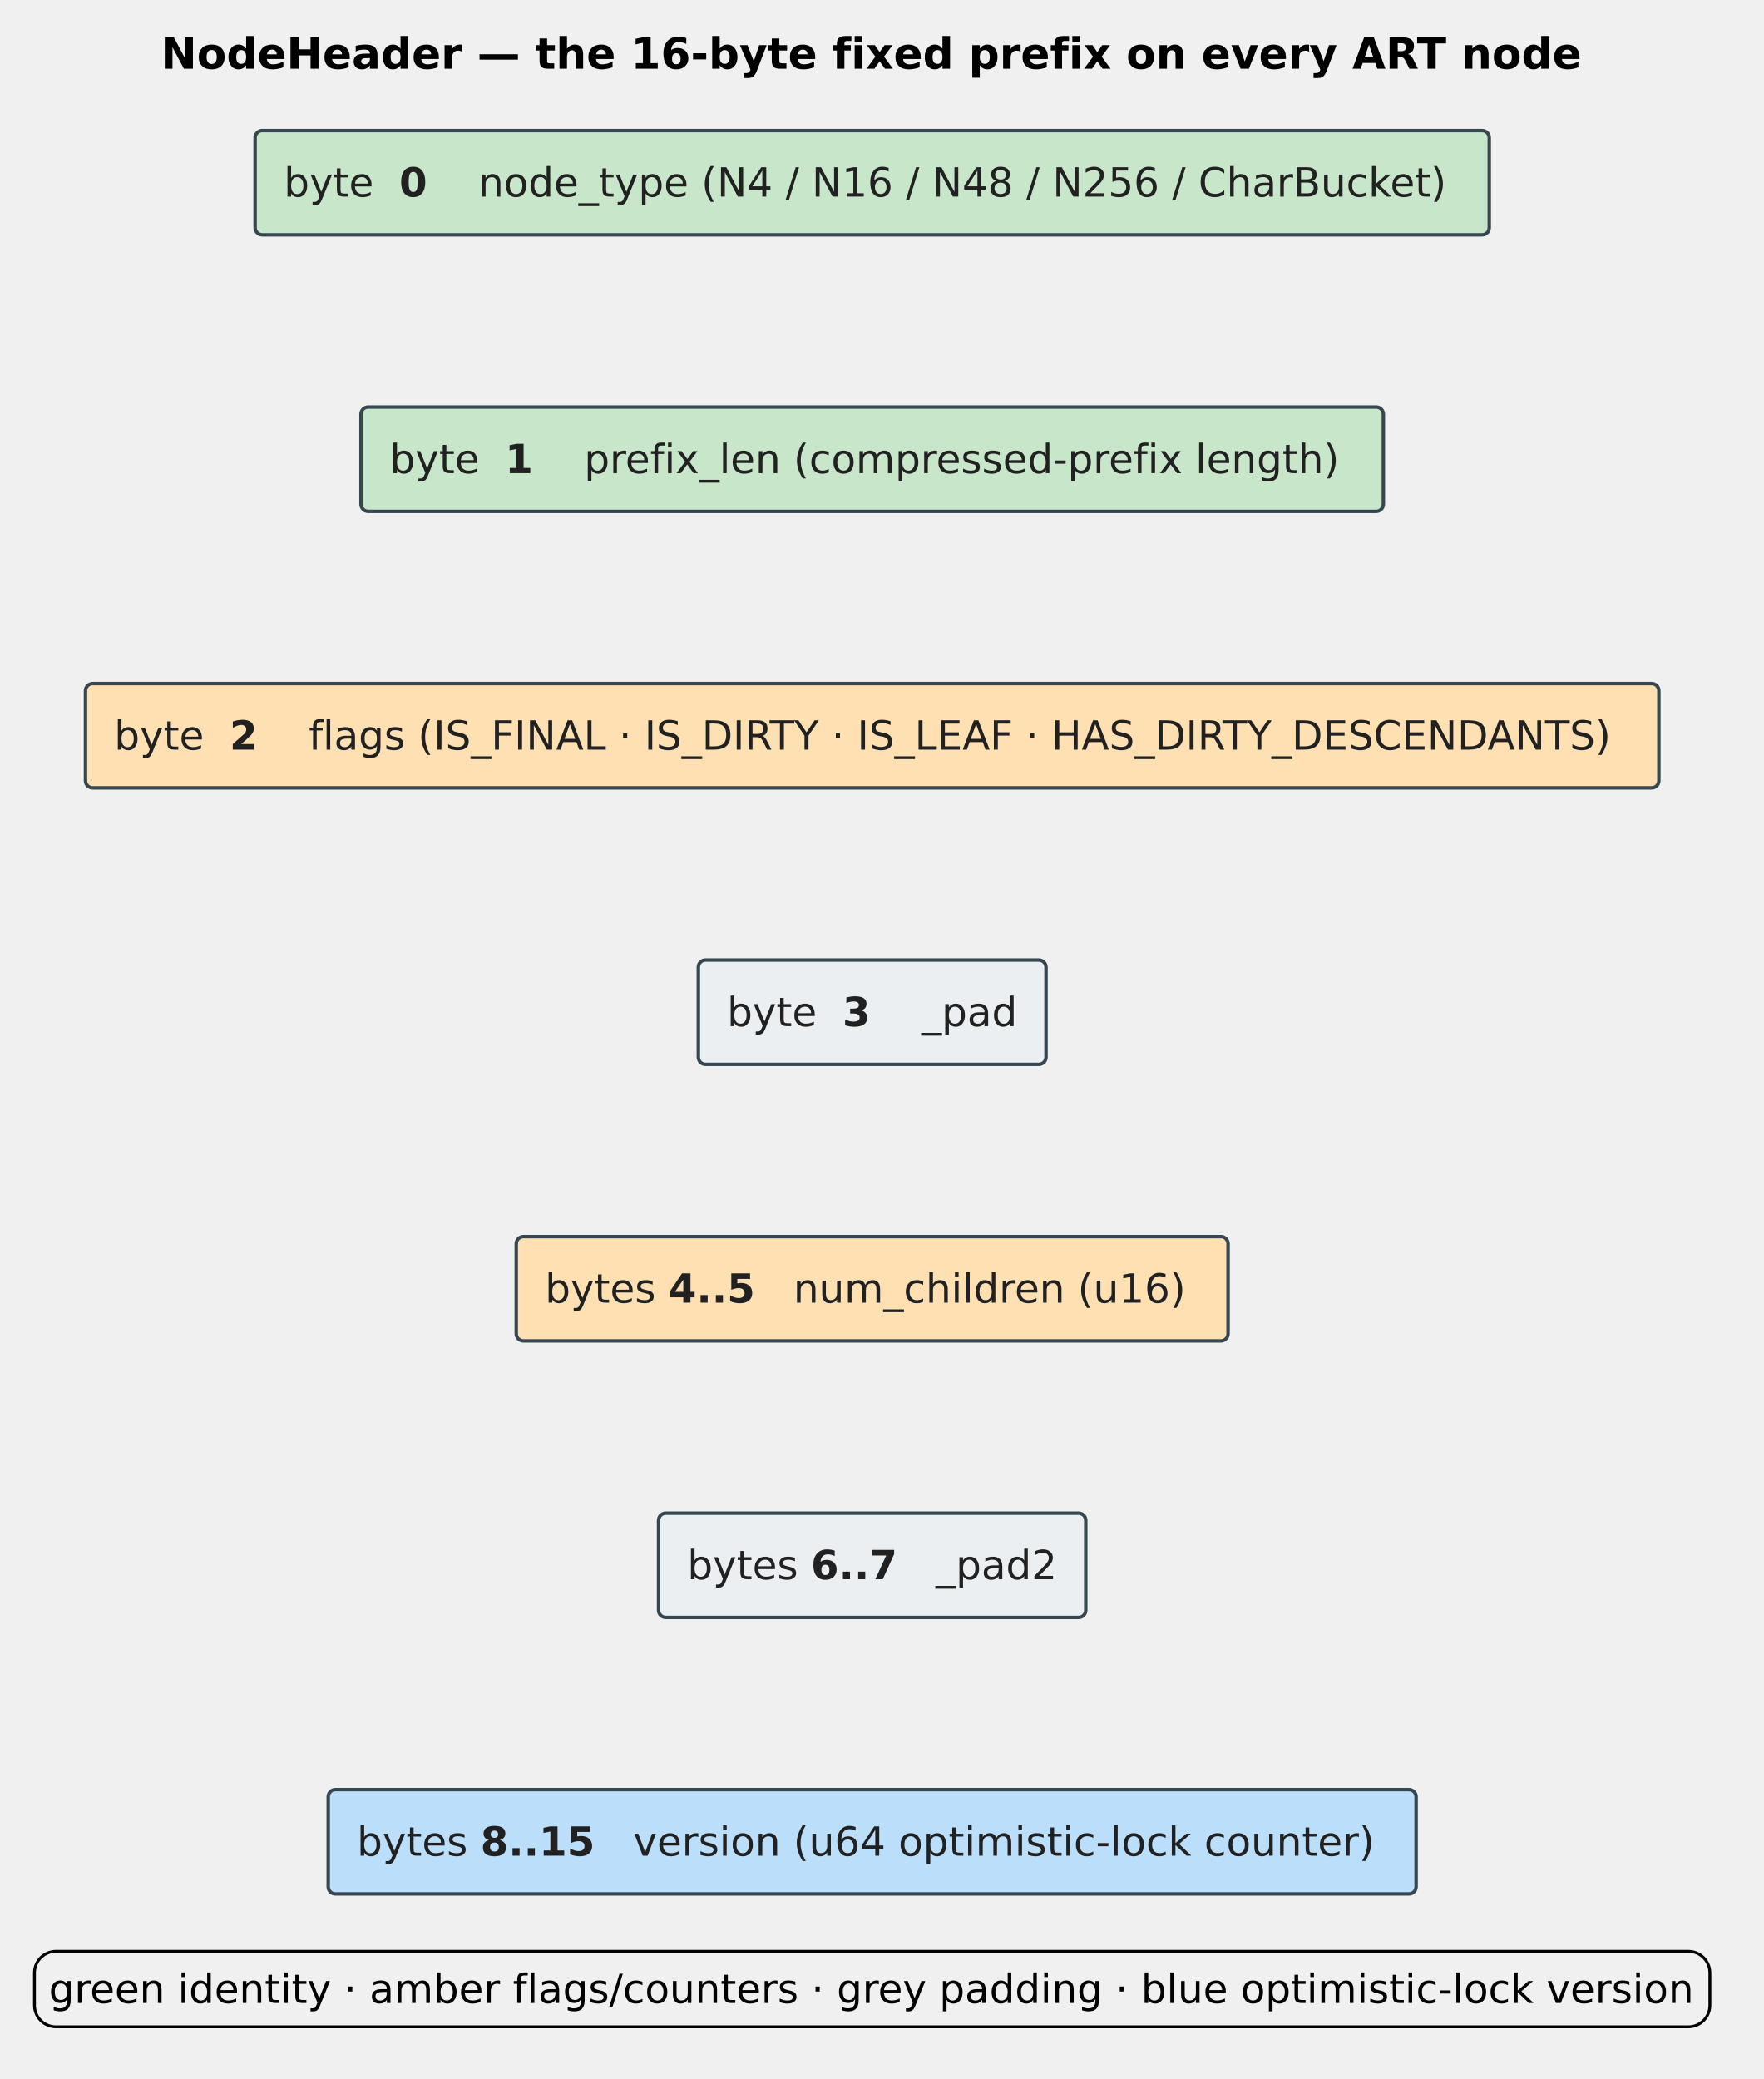
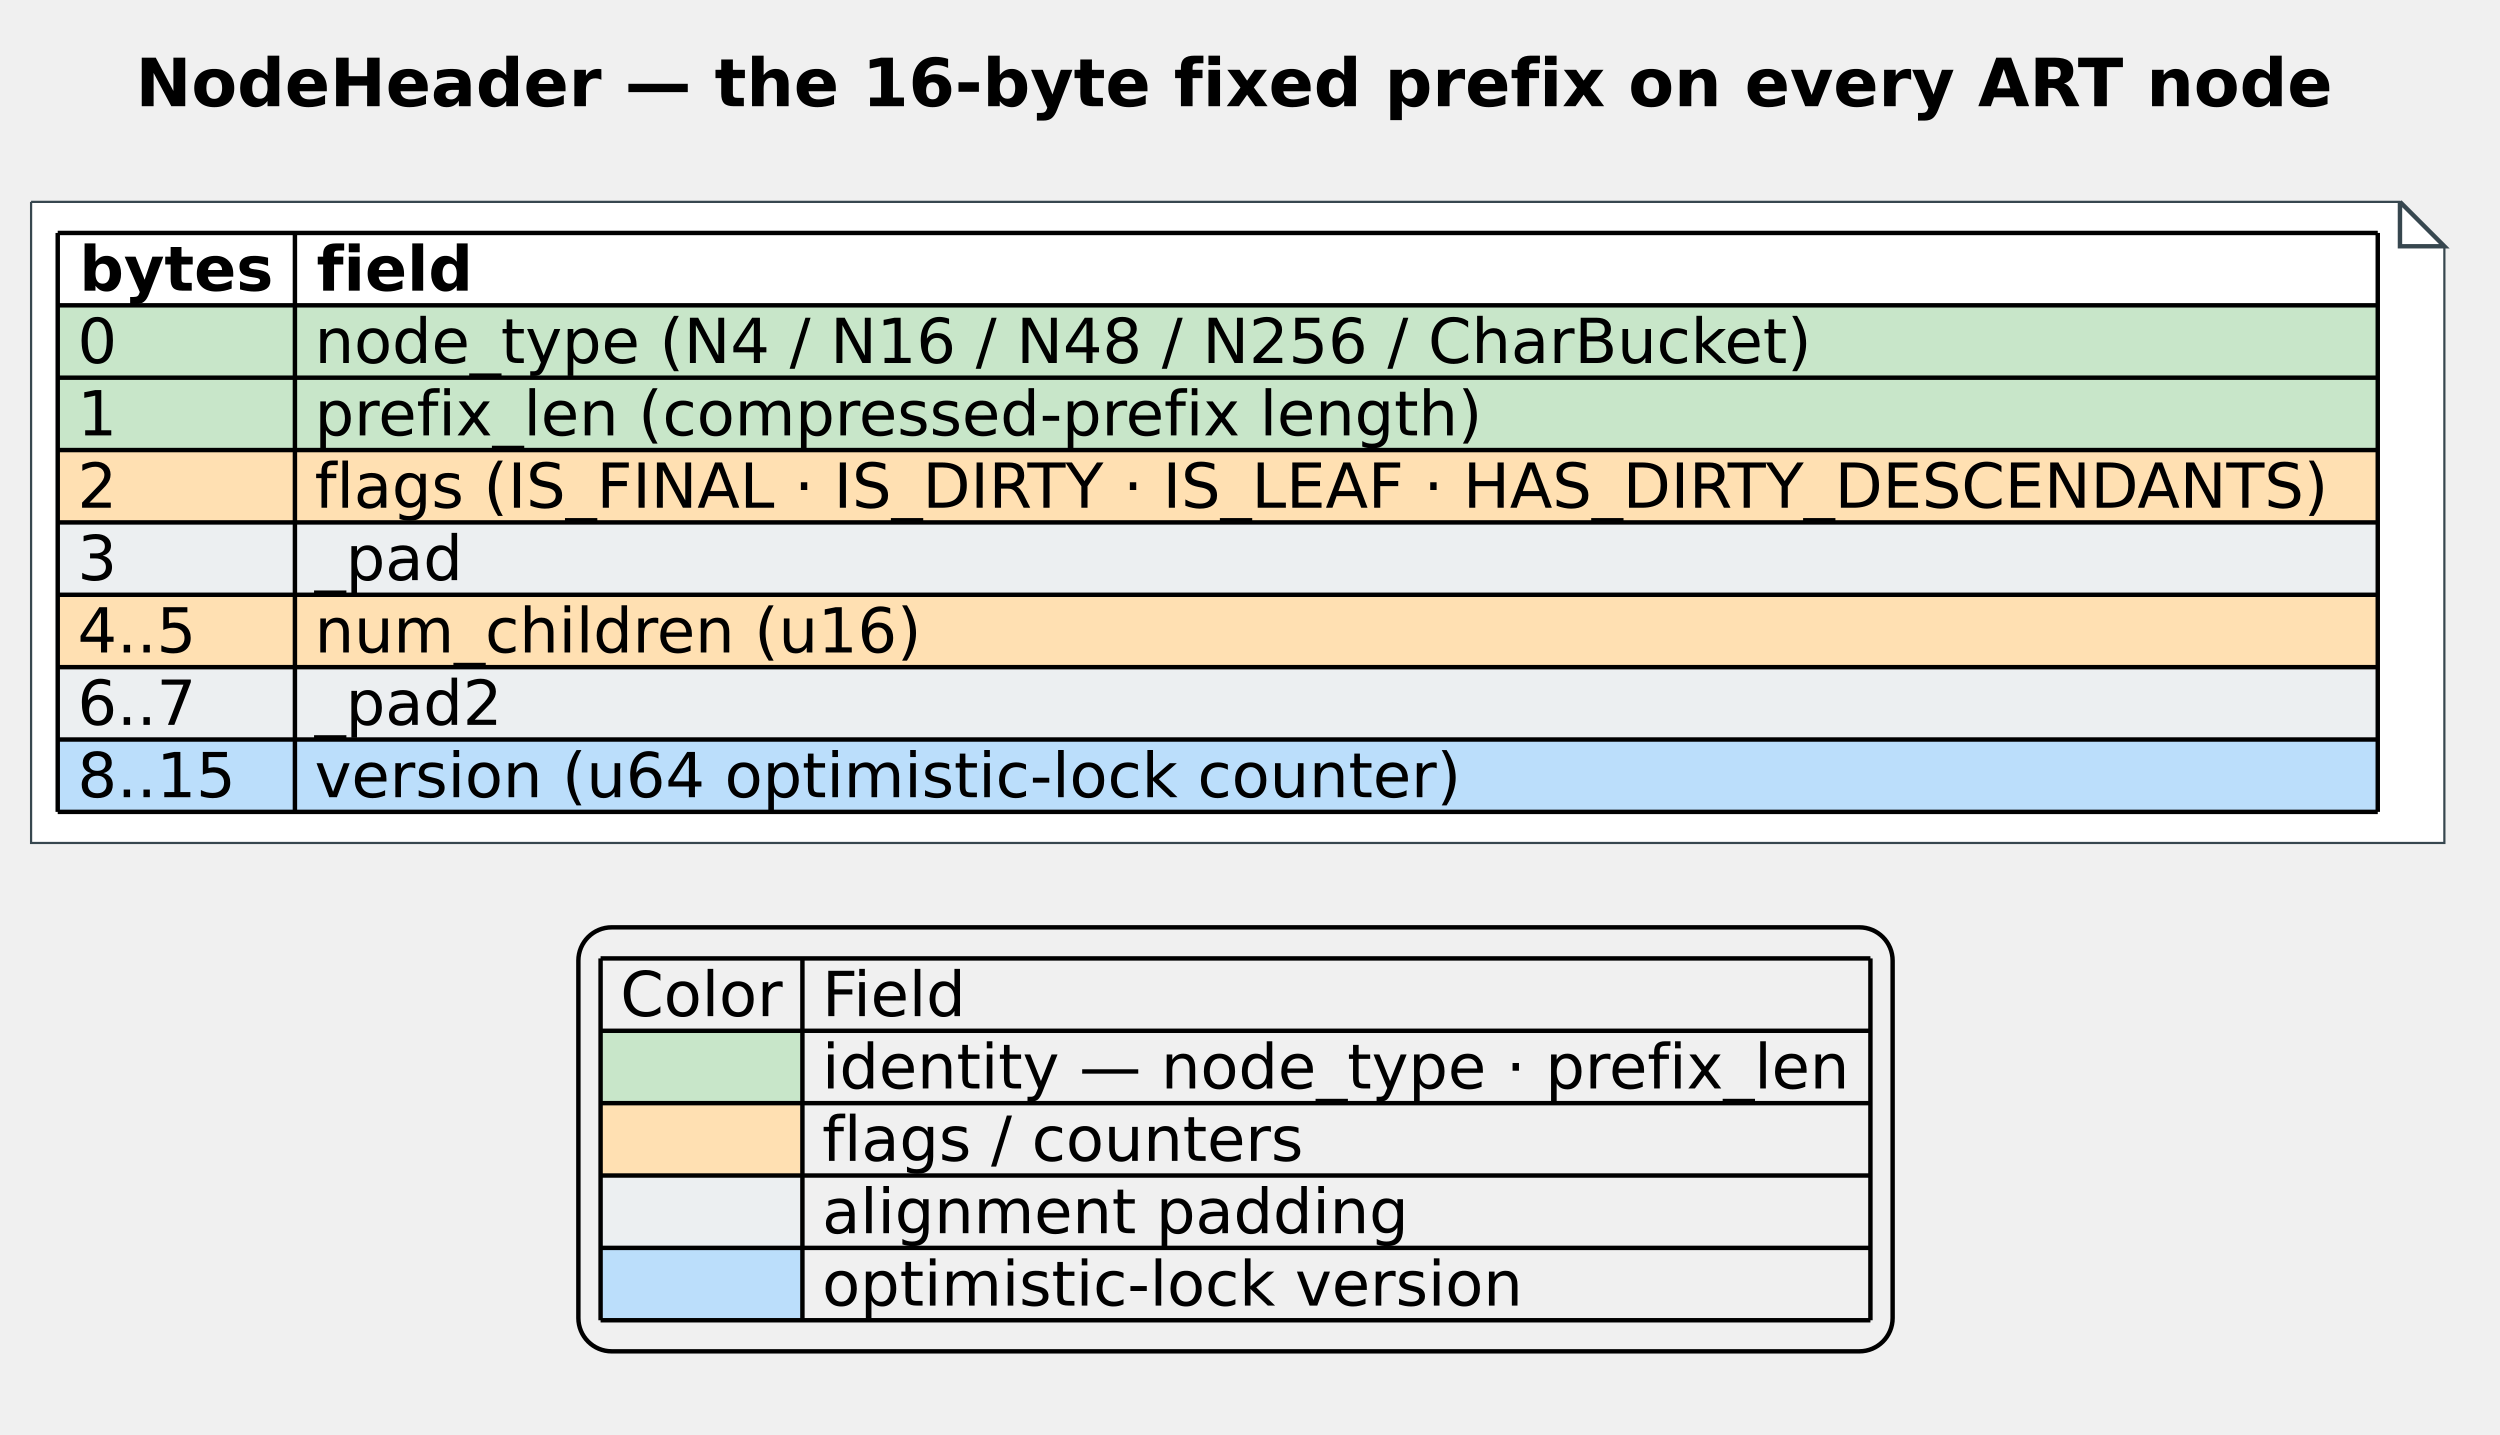
- <svg xmlns="http://www.w3.org/2000/svg" contentStyleType="text/css" data-diagram-type="DESCRIPTION" height="724px" preserveAspectRatio="none" style="width:614px;height:724px;background:#FFFFFF;" version="1.1" viewBox="0 0 614 724" width="614px" zoomAndPan="magnify">
+ <svg xmlns="http://www.w3.org/2000/svg" contentStyleType="text/css" data-diagram-type="CLASS" height="323px" preserveAspectRatio="none" style="width:563px;height:323px;background:#FFFFFF;" version="1.1" viewBox="0 0 563 323" width="563px" zoomAndPan="magnify">
  <defs />
  <g>
-     <g class="title" data-source-line="18">
-       <text fill="#000000" font-family="'DejaVu Sans'" font-size="15" font-weight="700" lengthAdjust="spacing" textLength="495.381" x="56.009" y="23.923">NodeHeader — the 16-byte fixed prefix on every ART node</text>
+     <g class="title" data-source-line="20">
+       <text fill="#000000" font-family="'DejaVu Sans'" font-size="15" font-weight="700" lengthAdjust="spacing" textLength="495.381" x="30.545" y="23.923">NodeHeader — the 16-byte fixed prefix on every ART node</text>
    </g>
-     <g class="entity" data-qualified-name="R0" data-source-line="20" id="ent0001">
-       <rect fill="#C8E6C9" height="36.297" rx="2.5" ry="2.5" style="stroke:#37474F;stroke-width:1.2;" width="429.739" x="88.834" y="45.461" />
-       <text fill="#212121" font-family="'DejaVu Sans'" font-size="14" lengthAdjust="spacing" textLength="31.274" x="98.834" y="68.456">byte</text>
-       <text fill="#212121" font-family="'DejaVu Sans'" font-size="14" font-weight="700" lengthAdjust="spacing" textLength="9.741" x="139.008" y="68.456">0</text>
-       <text fill="#212121" font-family="'DejaVu Sans'" font-size="14" lengthAdjust="spacing" textLength="342.022" x="166.55" y="68.456">node_type  (N4 / N16 / N48 / N256 / CharBucket)</text>
+     <g class="entity" data-qualified-name="NH" data-source-line="23" id="ent0001">
+       <path d="M7,45.461 L7,189.836 L550.471,189.836 L550.471,55.461 L540.471,45.461 L7,45.461" fill="#FFFFFF" style="stroke:#37474F;stroke-width:0.5;" />
+       <path d="M540.471,45.461 L540.471,55.461 L550.471,55.461 L540.471,45.461" fill="#FFFFFF" style="stroke:#37474F;stroke-width:1;" />
+       <text fill="#000000" font-family="'DejaVu Sans'" font-size="14" font-weight="700" lengthAdjust="spacing" textLength="43.668" x="17.874" y="65.456">bytes</text>
+       <text fill="#000000" font-family="'DejaVu Sans'" font-size="14" font-weight="700" lengthAdjust="spacing" textLength="35.205" x="71.29" y="65.456">field</text>
+       <rect fill="#C8E6C9" height="16.297" style="stroke:none;stroke-width:1;" width="53.416" x="13" y="68.758" />
+       <text fill="#000000" font-family="'DejaVu Sans'" font-size="14" lengthAdjust="spacing" textLength="8.907" x="17.45" y="81.753">0</text>
+       <rect fill="#C8E6C9" height="16.297" style="stroke:none;stroke-width:1;" width="469.055" x="66.416" y="68.758" />
+       <text fill="#000000" font-family="'DejaVu Sans'" font-size="14" lengthAdjust="spacing" textLength="342.022" x="70.866" y="81.753">node_type  (N4 / N16 / N48 / N256 / CharBucket)</text>
+       <rect fill="#C8E6C9" height="16.297" style="stroke:none;stroke-width:1;" width="53.416" x="13" y="85.055" />
+       <text fill="#000000" font-family="'DejaVu Sans'" font-size="14" lengthAdjust="spacing" textLength="8.907" x="17.45" y="98.05">1</text>
+       <rect fill="#C8E6C9" height="16.297" style="stroke:none;stroke-width:1;" width="469.055" x="66.416" y="85.055" />
+       <text fill="#000000" font-family="'DejaVu Sans'" font-size="14" lengthAdjust="spacing" textLength="268.29" x="70.866" y="98.05">prefix_len  (compressed-prefix length)</text>
+       <rect fill="#FFE0B2" height="16.297" style="stroke:none;stroke-width:1;" width="53.416" x="13" y="101.352" />
+       <text fill="#000000" font-family="'DejaVu Sans'" font-size="14" lengthAdjust="spacing" textLength="8.907" x="17.45" y="114.347">2</text>
+       <rect fill="#FFE0B2" height="16.297" style="stroke:none;stroke-width:1;" width="469.055" x="66.416" y="101.352" />
+       <text fill="#000000" font-family="'DejaVu Sans'" font-size="14" lengthAdjust="spacing" textLength="460.154" x="70.866" y="114.347">flags  (IS_FINAL · IS_DIRTY · IS_LEAF · HAS_DIRTY_DESCENDANTS)</text>
+       <rect fill="#ECEFF1" height="16.297" style="stroke:none;stroke-width:1;" width="53.416" x="13" y="117.648" />
+       <text fill="#000000" font-family="'DejaVu Sans'" font-size="14" lengthAdjust="spacing" textLength="8.907" x="17.45" y="130.644">3</text>
+       <rect fill="#ECEFF1" height="16.297" style="stroke:none;stroke-width:1;" width="469.055" x="66.416" y="117.648" />
+       <text fill="#000000" font-family="'DejaVu Sans'" font-size="14" lengthAdjust="spacing" textLength="33.352" x="70.866" y="130.644">_pad</text>
+       <rect fill="#FFE0B2" height="16.297" style="stroke:none;stroke-width:1;" width="53.416" x="13" y="133.945" />
+       <text fill="#000000" font-family="'DejaVu Sans'" font-size="14" lengthAdjust="spacing" textLength="26.715" x="17.45" y="146.94">4..5</text>
+       <rect fill="#FFE0B2" height="16.297" style="stroke:none;stroke-width:1;" width="469.055" x="66.416" y="133.945" />
+       <text fill="#000000" font-family="'DejaVu Sans'" font-size="14" lengthAdjust="spacing" textLength="141.374" x="70.866" y="146.94">num_children  (u16)</text>
+       <rect fill="#ECEFF1" height="16.297" style="stroke:none;stroke-width:1;" width="53.416" x="13" y="150.242" />
+       <text fill="#000000" font-family="'DejaVu Sans'" font-size="14" lengthAdjust="spacing" textLength="26.715" x="17.45" y="163.237">6..7</text>
+       <rect fill="#ECEFF1" height="16.297" style="stroke:none;stroke-width:1;" width="469.055" x="66.416" y="150.242" />
+       <text fill="#000000" font-family="'DejaVu Sans'" font-size="14" lengthAdjust="spacing" textLength="42.26" x="70.866" y="163.237">_pad2</text>
+       <rect fill="#BBDEFB" height="16.297" style="stroke:none;stroke-width:1;" width="53.416" x="13" y="166.539" />
+       <text fill="#000000" font-family="'DejaVu Sans'" font-size="14" lengthAdjust="spacing" textLength="35.622" x="17.45" y="179.534">8..15</text>
+       <rect fill="#BBDEFB" height="16.297" style="stroke:none;stroke-width:1;" width="469.055" x="66.416" y="166.539" />
+       <text fill="#000000" font-family="'DejaVu Sans'" font-size="14" lengthAdjust="spacing" textLength="262.596" x="70.866" y="179.534">version  (u64 optimistic-lock counter)</text>
+       <line style="stroke:#000000;stroke-width:1;" x1="13" x2="535.471" y1="52.461" y2="52.461" />
+       <line style="stroke:#000000;stroke-width:1;" x1="13" x2="535.471" y1="68.758" y2="68.758" />
+       <line style="stroke:#000000;stroke-width:1;" x1="13" x2="535.471" y1="85.055" y2="85.055" />
+       <line style="stroke:#000000;stroke-width:1;" x1="13" x2="535.471" y1="101.352" y2="101.352" />
+       <line style="stroke:#000000;stroke-width:1;" x1="13" x2="535.471" y1="117.648" y2="117.648" />
+       <line style="stroke:#000000;stroke-width:1;" x1="13" x2="535.471" y1="133.945" y2="133.945" />
+       <line style="stroke:#000000;stroke-width:1;" x1="13" x2="535.471" y1="150.242" y2="150.242" />
+       <line style="stroke:#000000;stroke-width:1;" x1="13" x2="535.471" y1="166.539" y2="166.539" />
+       <line style="stroke:#000000;stroke-width:1;" x1="13" x2="535.471" y1="182.836" y2="182.836" />
+       <line style="stroke:#000000;stroke-width:1;" x1="13" x2="13" y1="52.461" y2="182.836" />
+       <line style="stroke:#000000;stroke-width:1;" x1="66.416" x2="66.416" y1="52.461" y2="182.836" />
+       <line style="stroke:#000000;stroke-width:1;" x1="535.471" x2="535.471" y1="52.461" y2="182.836" />
    </g>
-     <g class="entity" data-qualified-name="R1" data-source-line="21" id="ent0002">
-       <rect fill="#C8E6C9" height="36.297" rx="2.5" ry="2.5" style="stroke:#37474F;stroke-width:1.2;" width="356.007" x="125.694" y="141.761" />
-       <text fill="#212121" font-family="'DejaVu Sans'" font-size="14" lengthAdjust="spacing" textLength="31.274" x="135.694" y="164.756">byte</text>
-       <text fill="#212121" font-family="'DejaVu Sans'" font-size="14" font-weight="700" lengthAdjust="spacing" textLength="9.741" x="175.869" y="164.756">1</text>
-       <text fill="#212121" font-family="'DejaVu Sans'" font-size="14" lengthAdjust="spacing" textLength="268.29" x="203.411" y="164.756">prefix_len  (compressed-prefix length)</text>
-     </g>
-     <g class="entity" data-qualified-name="R2" data-source-line="22" id="ent0003">
-       <rect fill="#FFE0B2" height="36.297" rx="2.5" ry="2.5" style="stroke:#37474F;stroke-width:1.2;" width="547.871" x="29.764" y="238.061" />
-       <text fill="#212121" font-family="'DejaVu Sans'" font-size="14" lengthAdjust="spacing" textLength="31.274" x="39.764" y="261.056">byte</text>
-       <text fill="#212121" font-family="'DejaVu Sans'" font-size="14" font-weight="700" lengthAdjust="spacing" textLength="9.741" x="79.939" y="261.056">2</text>
-       <text fill="#212121" font-family="'DejaVu Sans'" font-size="14" lengthAdjust="spacing" textLength="460.154" x="107.481" y="261.056">flags  (IS_FINAL · IS_DIRTY · IS_LEAF · HAS_DIRTY_DESCENDANTS)</text>
-     </g>
-     <g class="entity" data-qualified-name="R3" data-source-line="23" id="ent0004">
-       <rect fill="#ECEFF1" height="36.297" rx="2.5" ry="2.5" style="stroke:#37474F;stroke-width:1.2;" width="121.069" x="243.164" y="334.351" />
-       <text fill="#212121" font-family="'DejaVu Sans'" font-size="14" lengthAdjust="spacing" textLength="31.274" x="253.164" y="357.346">byte</text>
-       <text fill="#212121" font-family="'DejaVu Sans'" font-size="14" font-weight="700" lengthAdjust="spacing" textLength="9.741" x="293.339" y="357.346">3</text>
-       <text fill="#212121" font-family="'DejaVu Sans'" font-size="14" lengthAdjust="spacing" textLength="33.352" x="320.88" y="357.346">_pad</text>
-     </g>
-     <g class="entity" data-qualified-name="R4" data-source-line="24" id="ent0005">
-       <rect fill="#FFE0B2" height="36.297" rx="2.5" ry="2.5" style="stroke:#37474F;stroke-width:1.2;" width="247.862" x="179.764" y="430.651" />
-       <text fill="#212121" font-family="'DejaVu Sans'" font-size="14" lengthAdjust="spacing" textLength="38.568" x="189.764" y="453.646">bytes</text>
-       <text fill="#212121" font-family="'DejaVu Sans'" font-size="14" font-weight="700" lengthAdjust="spacing" textLength="30.119" x="232.782" y="453.646">4..5</text>
-       <text fill="#212121" font-family="'DejaVu Sans'" font-size="14" lengthAdjust="spacing" textLength="141.374" x="276.252" y="453.646">num_children  (u16)</text>
-     </g>
-     <g class="entity" data-qualified-name="R5" data-source-line="25" id="ent0006">
-       <rect fill="#ECEFF1" height="36.297" rx="2.5" ry="2.5" style="stroke:#37474F;stroke-width:1.2;" width="148.748" x="229.324" y="526.951" />
-       <text fill="#212121" font-family="'DejaVu Sans'" font-size="14" lengthAdjust="spacing" textLength="38.568" x="239.324" y="549.946">bytes</text>
-       <text fill="#212121" font-family="'DejaVu Sans'" font-size="14" font-weight="700" lengthAdjust="spacing" textLength="30.119" x="282.342" y="549.946">6..7</text>
-       <text fill="#212121" font-family="'DejaVu Sans'" font-size="14" lengthAdjust="spacing" textLength="42.26" x="325.812" y="549.946">_pad2</text>
-     </g>
-     <g class="entity" data-qualified-name="R6" data-source-line="26" id="ent0007">
-       <rect fill="#BBDEFB" height="36.297" rx="2.5" ry="2.5" style="stroke:#37474F;stroke-width:1.2;" width="378.825" x="114.284" y="623.241" />
-       <text fill="#212121" font-family="'DejaVu Sans'" font-size="14" lengthAdjust="spacing" textLength="38.568" x="124.284" y="646.236">bytes</text>
-       <text fill="#212121" font-family="'DejaVu Sans'" font-size="14" font-weight="700" lengthAdjust="spacing" textLength="39.86" x="167.302" y="646.236">8..15</text>
-       <text fill="#212121" font-family="'DejaVu Sans'" font-size="14" lengthAdjust="spacing" textLength="262.596" x="220.513" y="646.236">version  (u64 optimistic-lock counter)</text>
-     </g>
-     <g class="legend" data-source-line="35">
-       <rect fill="none" height="26.297" rx="7.5" ry="7.5" style="stroke:#000000;stroke-width:1;" width="583.398" x="12" y="679.538" />
-       <text fill="#000000" font-family="'DejaVu Sans'" font-size="14" lengthAdjust="spacing" textLength="573.398" x="17" y="697.533">green identity · amber flags/counters · grey padding · blue optimistic-lock version</text>
+     <g class="legend" data-source-line="33">
+       <rect fill="none" height="95.484" rx="7.5" ry="7.5" style="stroke:#000000;stroke-width:1;" width="295.968" x="130.251" y="208.836" />
+       <text fill="#000000" font-family="'DejaVu Sans'" font-size="14" lengthAdjust="spacing" textLength="36.552" x="139.702" y="228.831">Color</text>
+       <text fill="#000000" font-family="'DejaVu Sans'" font-size="14" lengthAdjust="spacing" textLength="33.332" x="185.154" y="228.831">Field</text>
+       <rect fill="#C8E6C9" height="16.297" style="stroke:none;stroke-width:1;" width="45.452" x="135.251" y="232.133" />
+       <text fill="#000000" font-family="'DejaVu Sans'" font-size="14" lengthAdjust="spacing" textLength="4.45" x="135.251" y="245.128"> </text>
+       <text fill="#000000" font-family="'DejaVu Sans'" font-size="14" lengthAdjust="spacing" textLength="231.615" x="185.154" y="245.128">identity — node_type · prefix_len</text>
+       <rect fill="#FFE0B2" height="16.297" style="stroke:none;stroke-width:1;" width="45.452" x="135.251" y="248.43" />
+       <text fill="#000000" font-family="'DejaVu Sans'" font-size="14" lengthAdjust="spacing" textLength="4.45" x="135.251" y="261.425"> </text>
+       <text fill="#000000" font-family="'DejaVu Sans'" font-size="14" lengthAdjust="spacing" textLength="108.356" x="185.154" y="261.425">flags / counters</text>
+       <rect fill="#ECEFF1" height="16.297" style="stroke:none;stroke-width:1;" width="45.452" x="135.251" y="264.727" />
+       <text fill="#000000" font-family="'DejaVu Sans'" font-size="14" lengthAdjust="spacing" textLength="4.45" x="135.251" y="277.722"> </text>
+       <text fill="#000000" font-family="'DejaVu Sans'" font-size="14" lengthAdjust="spacing" textLength="132.07" x="185.154" y="277.722">alignment padding</text>
+       <rect fill="#BBDEFB" height="16.297" style="stroke:none;stroke-width:1;" width="45.452" x="135.251" y="281.023" />
+       <text fill="#000000" font-family="'DejaVu Sans'" font-size="14" lengthAdjust="spacing" textLength="4.45" x="135.251" y="294.019"> </text>
+       <text fill="#000000" font-family="'DejaVu Sans'" font-size="14" lengthAdjust="spacing" textLength="157.767" x="185.154" y="294.019">optimistic-lock version</text>
+       <line style="stroke:#000000;stroke-width:1;" x1="135.251" x2="421.219" y1="215.836" y2="215.836" />
+       <line style="stroke:#000000;stroke-width:1;" x1="135.251" x2="421.219" y1="232.133" y2="232.133" />
+       <line style="stroke:#000000;stroke-width:1;" x1="135.251" x2="421.219" y1="248.43" y2="248.43" />
+       <line style="stroke:#000000;stroke-width:1;" x1="135.251" x2="421.219" y1="264.727" y2="264.727" />
+       <line style="stroke:#000000;stroke-width:1;" x1="135.251" x2="421.219" y1="281.023" y2="281.023" />
+       <line style="stroke:#000000;stroke-width:1;" x1="135.251" x2="421.219" y1="297.32" y2="297.32" />
+       <line style="stroke:#000000;stroke-width:1;" x1="135.251" x2="135.251" y1="215.836" y2="297.32" />
+       <line style="stroke:#000000;stroke-width:1;" x1="180.704" x2="180.704" y1="215.836" y2="297.32" />
+       <line style="stroke:#000000;stroke-width:1;" x1="421.219" x2="421.219" y1="215.836" y2="297.32" />
    </g>
  </g>
</svg>
